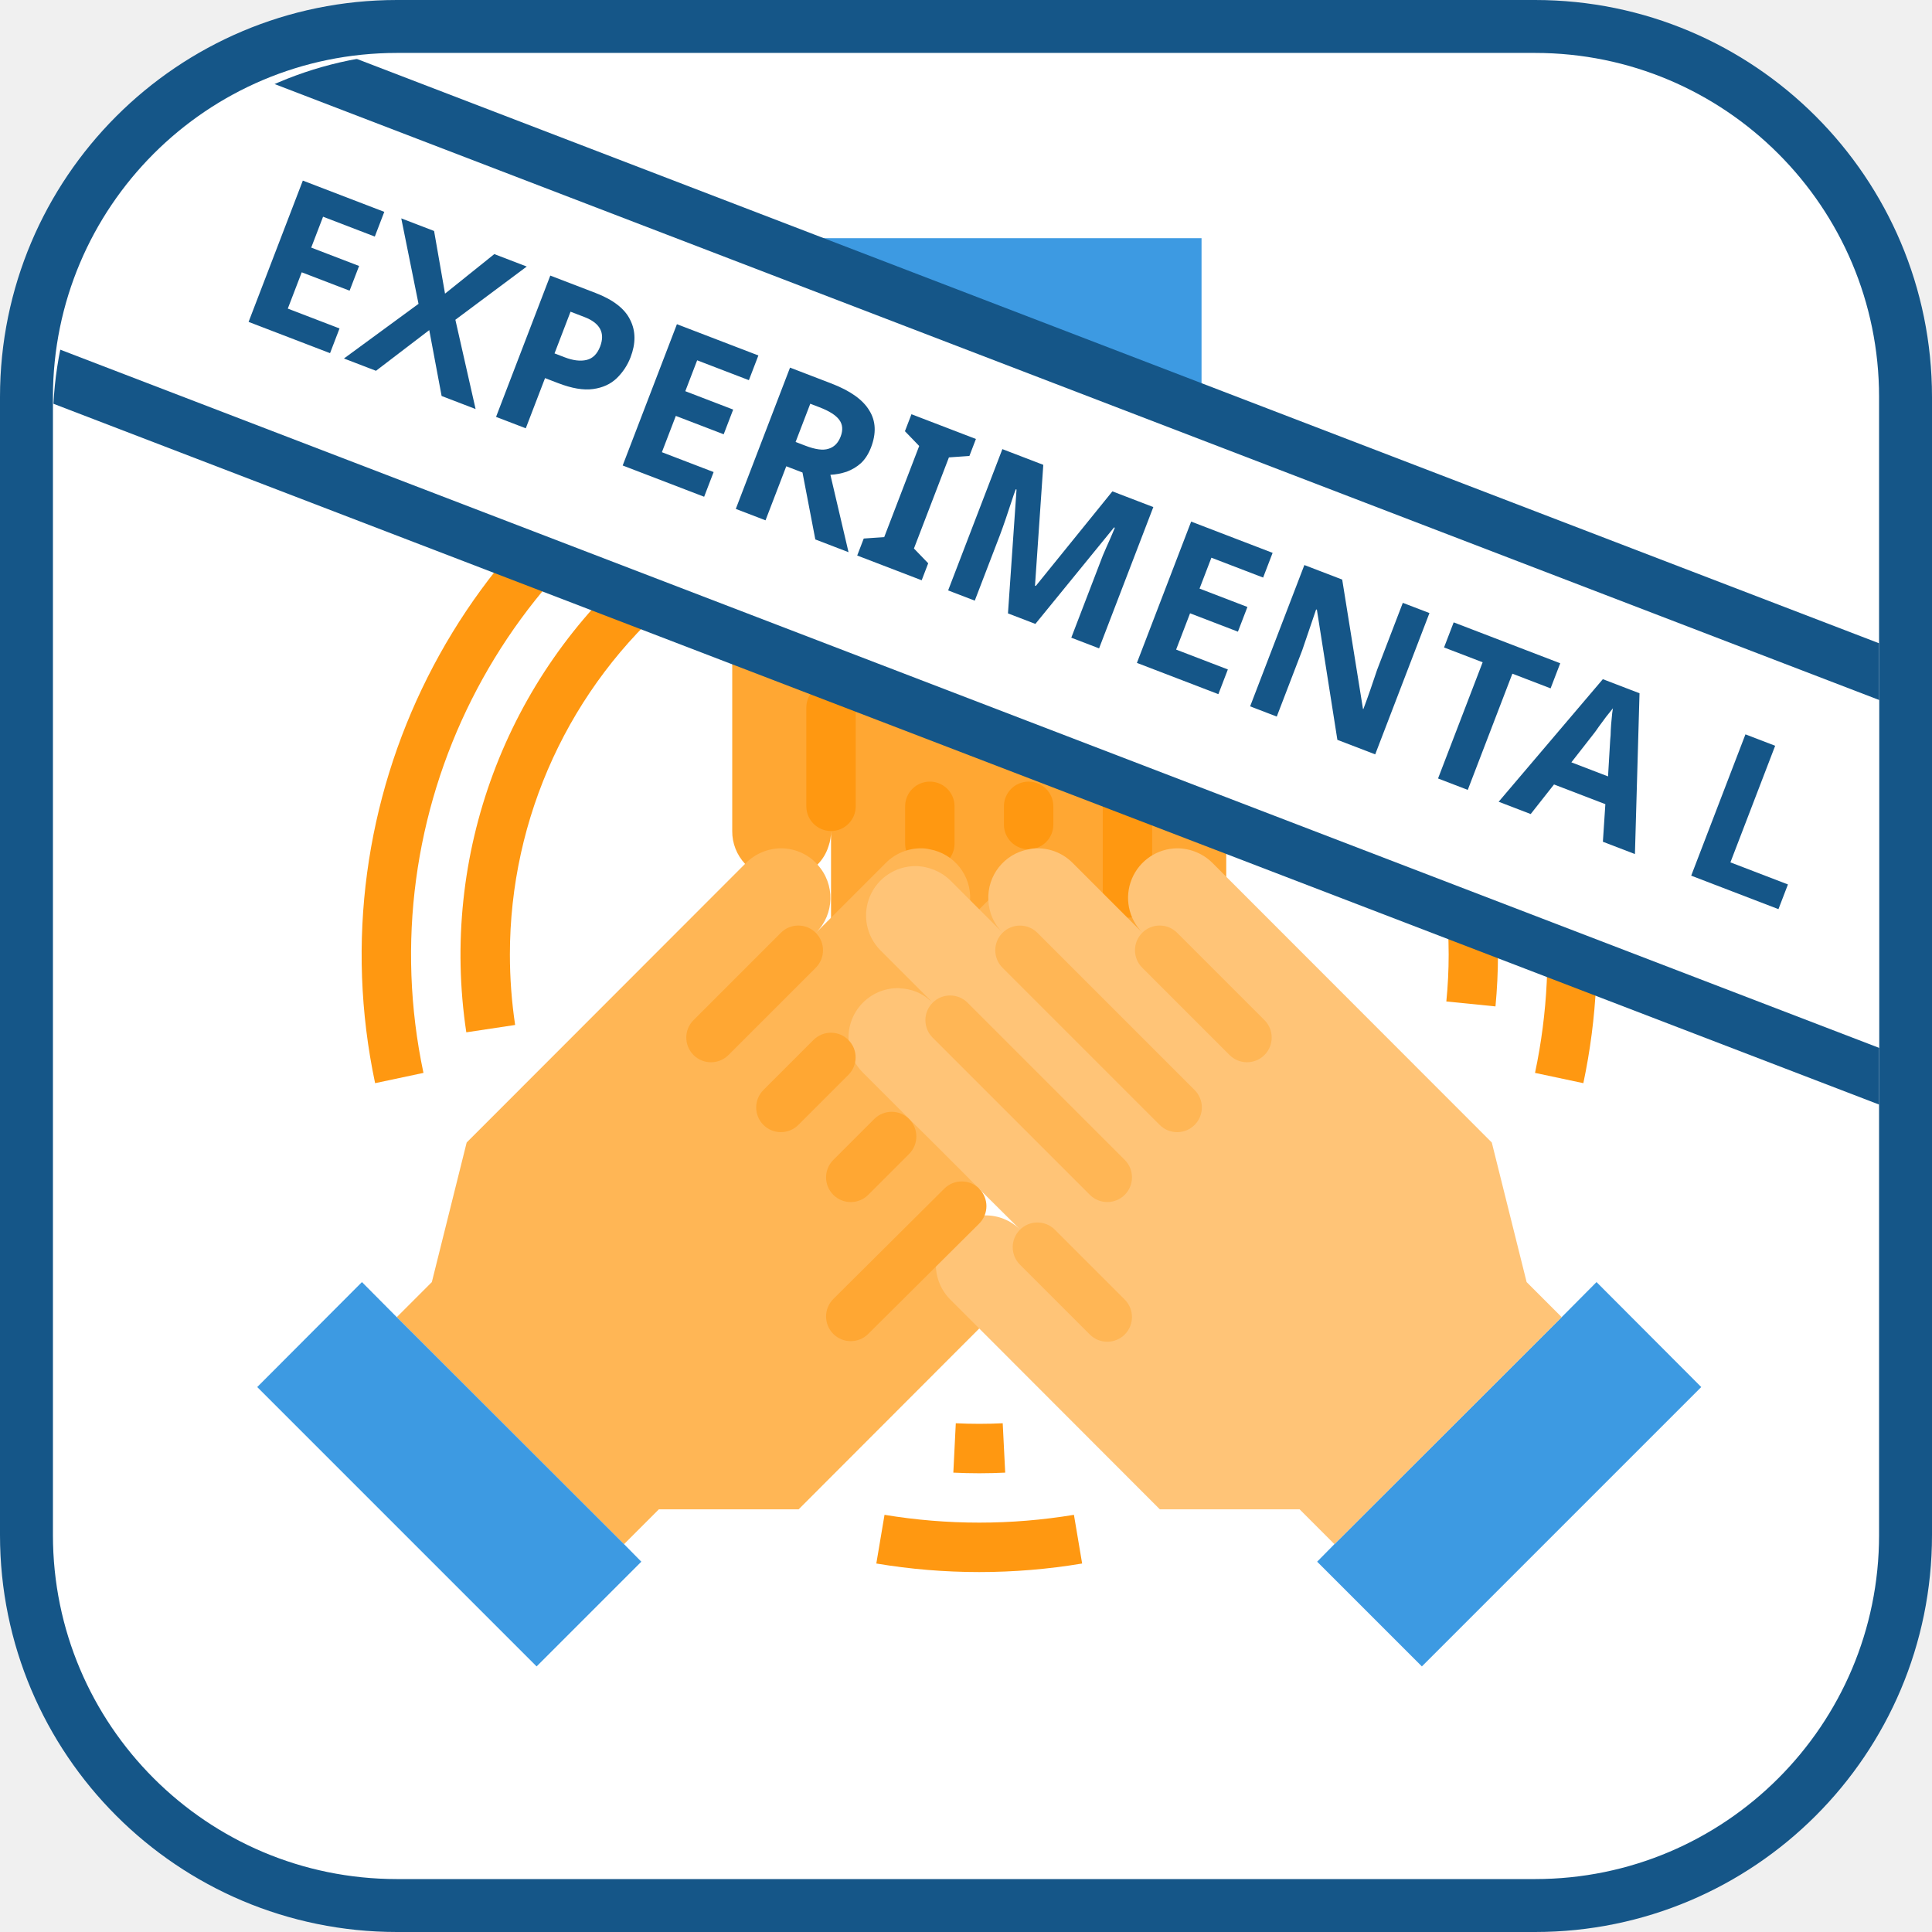
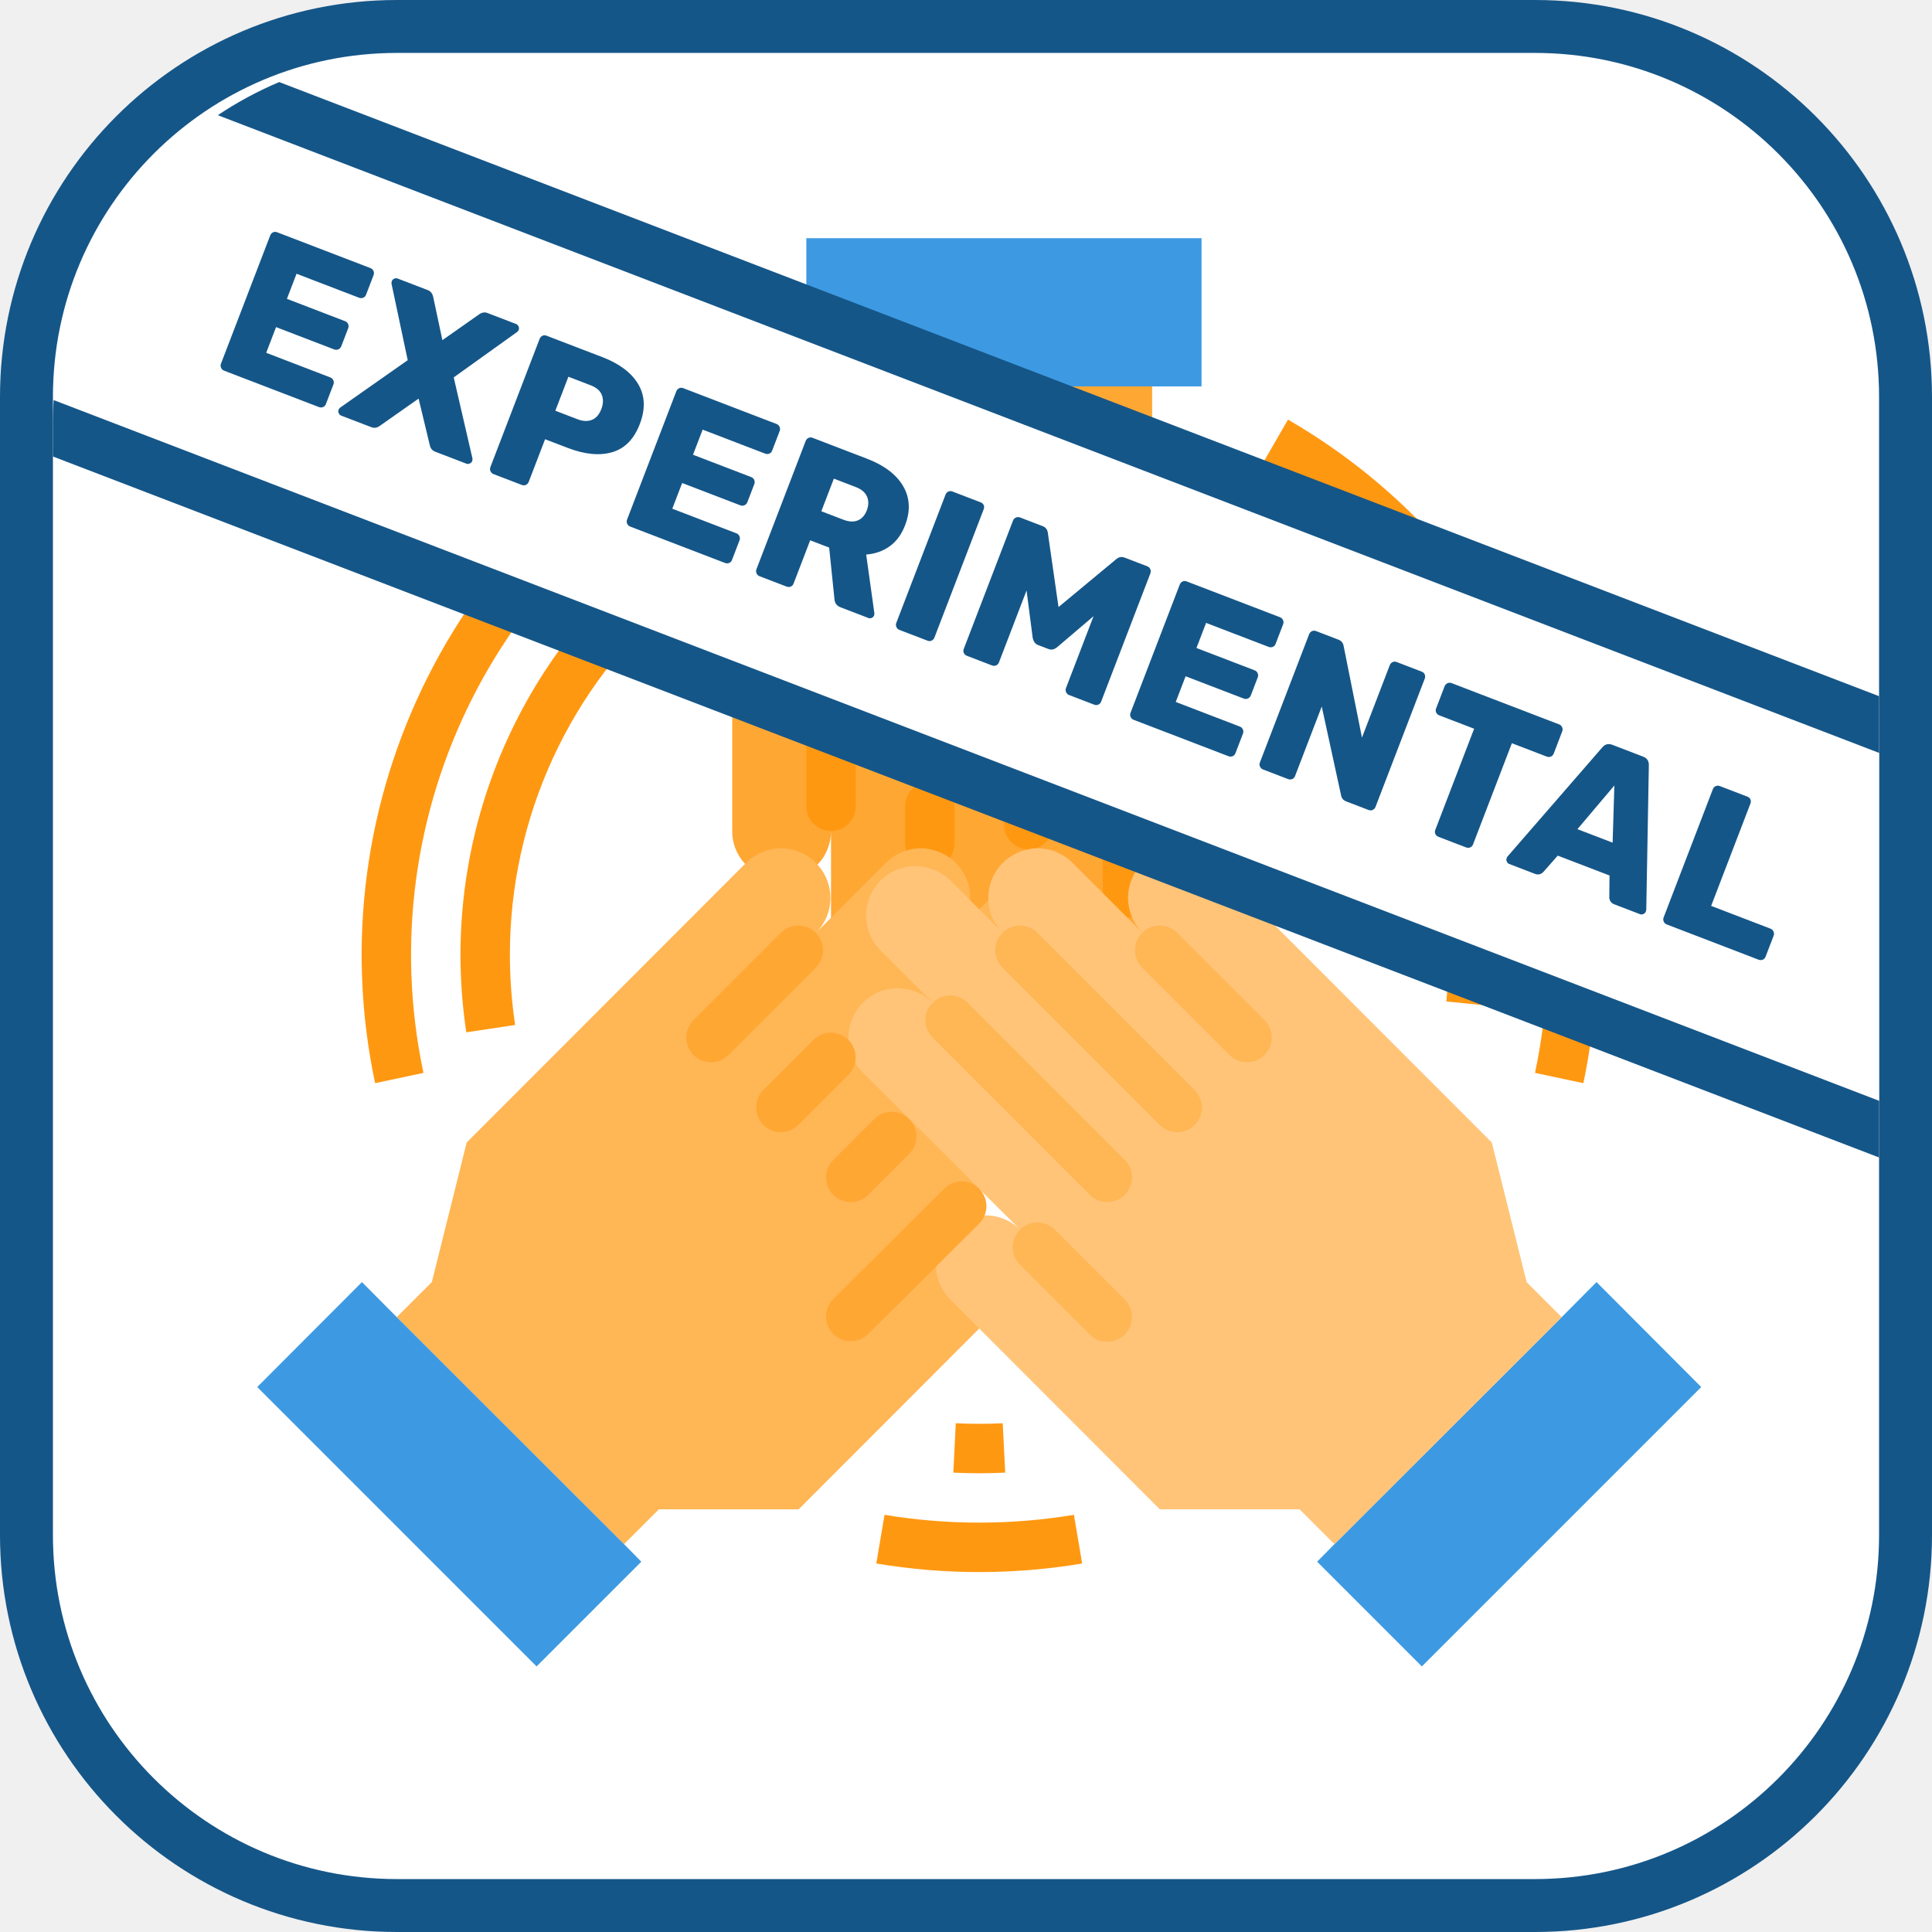
<svg xmlns="http://www.w3.org/2000/svg" xmlns:xlink="http://www.w3.org/1999/xlink" width="73px" height="73px" viewBox="0 0 73 73" version="1.1">
  <defs>
    <rect id="path-1" x="0" y="0" width="69" height="69" rx="14" />
  </defs>
  <g id="web-components/form-participation" stroke="none" stroke-width="1" fill="none" fill-rule="evenodd">
    <g id="container" transform="translate(2, 2)" fill="#FFFFFF" fill-rule="nonzero" stroke="#155688" stroke-width="2">
      <rect id="mask" x="-1" y="-1" width="71" height="71" rx="14" />
    </g>
    <g id="participation" transform="translate(9, 9)" fill-rule="nonzero">
      <path d="M37.333,12.133 L37.333,27.067 C37.336,27.562 37.137,28.037 36.783,28.383 C36.703,28.462 36.619,28.537 36.531,28.607 C36.216,28.819 35.846,28.933 35.467,28.933 C34.437,28.93 33.603,28.096 33.6,27.067 L33.6,30.8 C33.602,30.85 33.599,30.9 33.591,30.949 C33.509,31.916 32.703,32.66 31.733,32.667 C31.589,32.665 31.445,32.65 31.304,32.62 C30.463,32.416 29.87,31.665 29.867,30.8 L29.867,33.6 C29.868,33.781 29.839,33.96 29.783,34.132 C29.604,34.734 29.134,35.204 28.532,35.383 C28.186,35.495 27.814,35.495 27.468,35.383 C26.868,35.202 26.398,34.732 26.217,34.132 C26.161,33.96 26.132,33.781 26.133,33.6 L26.133,30.8 C26.136,31.295 25.937,31.77 25.583,32.116 C25.339,32.363 25.032,32.537 24.696,32.62 C24.555,32.65 24.411,32.665 24.267,32.667 C23.295,32.665 22.487,31.918 22.409,30.949 C22.401,30.9 22.398,30.85 22.4,30.8 L22.4,22.4 C22.402,22.594 22.371,22.786 22.307,22.969 C22.226,23.234 22.082,23.474 21.887,23.669 C21.877,23.687 21.865,23.703 21.849,23.716 C21.49,24.081 20.996,24.28 20.484,24.266 C19.973,24.252 19.49,24.025 19.152,23.641 C18.837,23.305 18.663,22.861 18.667,22.4 L18.667,11.2 L22.4,7.467 L22.4,5.6 L34.533,5.6 L34.533,7.467 L37.333,12.133 Z" id="Shape" fill="#FFA733" />
      <rect id="Rectangle-path" fill="#FF9811" x="32.667" y="20.533" width="1.867" height="5.143" rx="0.933" />
      <rect id="Rectangle-path" fill="#FF9811" x="28.933" y="20.533" width="1.867" height="2.557" rx="0.933" />
      <rect id="Rectangle-path" fill="#FF9811" x="25.2" y="20.533" width="1.867" height="3.276" rx="0.933" />
      <path d="M32.937,30.296 C32.921,30.761 32.727,31.202 32.396,31.528 L30.641,33.283 L29.783,34.132 L28.532,35.383 L28,35.924 L26.469,37.445 C26.819,37.106 27.289,36.918 27.776,36.923 C27.852,36.918 27.928,36.928 28,36.951 C28.414,36.983 28.802,37.166 29.092,37.464 C29.443,37.814 29.639,38.289 29.639,38.785 C29.639,39.28 29.443,39.755 29.092,40.105 L28,41.197 L27.067,42.131 L21.177,48.029 L15.895,48.029 L14.579,49.345 L5.992,40.768 L7.317,39.443 L8.633,34.169 L19.152,23.641 L19.189,23.604 C19.542,23.254 20.018,23.056 20.515,23.053 C21.009,23.055 21.483,23.253 21.831,23.604 C21.852,23.624 21.87,23.646 21.887,23.669 C22.562,24.404 22.537,25.54 21.831,26.245 L22.4,25.676 L24.472,23.604 C24.823,23.251 25.3,23.053 25.797,23.053 C25.91,23.052 26.023,23.064 26.133,23.091 C27.052,23.258 27.704,24.081 27.655,25.013 C27.638,25.478 27.445,25.919 27.113,26.245 L29.092,24.267 C29.445,23.924 29.916,23.731 30.408,23.725 C31.162,23.725 31.843,24.178 32.133,24.874 C32.423,25.571 32.265,26.373 31.733,26.908 L30.641,28 L29.867,28.775 L29.755,28.887 C29.79,28.853 29.827,28.822 29.867,28.793 C30.176,28.518 30.572,28.359 30.987,28.345 C31.017,28.338 31.049,28.334 31.08,28.336 C31.59,28.338 32.077,28.548 32.428,28.919 C32.779,29.289 32.963,29.787 32.937,30.296 Z" id="Shape" fill="#FFB655" />
      <polygon id="Shape" fill="#3D9AE2" points="51.324 39.443 55.281 43.409 44.725 53.965 40.768 50.008 41.421 49.345 50.008 40.768" />
      <polygon id="Shape" fill="#3D9AE2" points="36.4 0 36.4 5.6 34.533 5.6 22.4 5.6 21.467 5.6 21.467 0" />
      <polygon id="Shape" fill="#3D9AE2" points="14.579 49.345 15.232 50.008 11.275 53.965 0.719 43.409 4.676 39.443 5.992 40.768" />
      <path d="M50.008,40.768 L41.421,49.345 L40.105,48.029 L34.823,48.029 L28,41.197 L26.908,40.105 C26.557,39.755 26.361,39.28 26.361,38.785 C26.361,38.289 26.557,37.814 26.908,37.464 C27.198,37.166 27.586,36.983 28,36.951 C28.072,36.928 28.148,36.918 28.224,36.923 C28.711,36.918 29.181,37.106 29.531,37.445 L28,35.924 L27.468,35.383 L26.217,34.132 L25.359,33.283 L23.604,31.528 C23.273,31.202 23.079,30.761 23.063,30.296 C23.037,29.787 23.221,29.289 23.572,28.919 C23.923,28.548 24.41,28.338 24.92,28.336 C24.951,28.334 24.983,28.338 25.013,28.345 C25.428,28.359 25.824,28.518 26.133,28.793 C26.173,28.822 26.21,28.853 26.245,28.887 L26.133,28.775 L25.359,28 L24.267,26.908 C23.735,26.373 23.577,25.571 23.867,24.874 C24.157,24.178 24.838,23.725 25.592,23.725 C26.084,23.731 26.555,23.924 26.908,24.267 L28.887,26.245 C28.555,25.919 28.362,25.478 28.345,25.013 C28.296,24.081 28.948,23.258 29.867,23.091 C29.977,23.064 30.09,23.052 30.203,23.053 C30.7,23.053 31.177,23.251 31.528,23.604 L33.6,25.676 L34.169,26.245 C33.637,25.711 33.477,24.909 33.765,24.211 C34.053,23.514 34.731,23.057 35.485,23.053 C35.982,23.056 36.458,23.254 36.811,23.604 L37.333,24.127 L47.367,34.169 L48.683,39.443 L50.008,40.768 Z" id="Shape" fill="#FFC477" />
      <rect id="Rectangle-path" fill="#FFA733" transform="translate(19.51467, 28.55418) rotate(-45) translate(-19.51467, -28.55418) " x="16.248" y="27.621" width="6.532" height="1.866" rx="0.933" />
      <rect id="Rectangle-path" fill="#FFA733" transform="translate(21.45131, 31.89945) rotate(-45) translate(-21.45131, -31.89945) " x="19.181" y="30.966" width="4.54" height="1.866" rx="0.933" />
      <rect id="Rectangle-path" fill="#FFA733" transform="translate(23.91896, 34.71466) rotate(-45) translate(-23.91896, -34.71466) " x="21.893" y="33.781" width="4.051" height="1.866" rx="0.933" />
      <rect id="Rectangle-path" fill="#FFA733" transform="translate(25.24212, 38.65789) rotate(-44.83792) translate(-25.24212, -38.65789) " x="21.353" y="37.725" width="7.779" height="1.866" rx="0.933" />
      <g id="Group" transform="translate(3.733333, 5.6)" fill="#FF9811">
        <path d="M4.886,24.406 C3.877,17.714 6.387,10.974 11.527,6.572 L12.74,7.99 C8.8,11.358 6.532,16.283 6.533,21.467 C6.533,22.357 6.599,23.247 6.731,24.128 L4.886,24.406 Z" id="Shape" />
        <path d="M24.267,41.067 C23.938,41.067 23.613,41.058 23.288,41.043 L23.381,39.177 C23.969,39.206 24.568,39.206 25.154,39.177 L25.248,41.043 C24.92,41.058 24.595,41.067 24.267,41.067 Z" id="Shape" />
        <path d="M43.773,23.427 L41.916,23.24 C41.974,22.657 42.004,22.059 42.004,21.467 C42.005,16.283 39.737,11.358 35.797,7.99 L37.01,6.572 C41.364,10.295 43.869,15.738 43.867,21.467 C43.867,22.12 43.834,22.781 43.773,23.427 Z" id="Shape" />
        <path d="M1.44,26.327 C-0.822,15.641 4.619,4.812 14.544,0.25 L15.323,1.946 C6.191,6.144 1.184,16.107 3.267,25.939 L1.44,26.327 Z" id="Shape" />
        <path d="M24.267,44.8 C22.964,44.8 21.663,44.692 20.378,44.477 L20.688,42.637 C23.058,43.03 25.476,43.03 27.845,42.637 L28.155,44.477 C26.87,44.692 25.569,44.8 24.267,44.8 Z" id="Shape" />
        <path d="M47.093,26.327 L45.267,25.939 C47.194,16.839 43.051,7.531 35,2.872 L35.933,1.255 C44.684,6.32 49.187,16.436 47.093,26.327 Z" id="Shape" />
      </g>
      <rect id="Rectangle-path" fill="#FFB655" transform="translate(36.4678, 28.5545) rotate(-45) translate(-36.4678, -28.5545) " x="35.535" y="25.288" width="1.866" height="6.532" rx="0.933" />
      <rect id="Rectangle-path" fill="#FFB655" transform="translate(32.50916, 29.8759) rotate(-45) translate(-32.50916, -29.8759) " x="31.576" y="24.743" width="1.866" height="10.265" rx="0.933" />
      <rect id="Rectangle-path" fill="#FFB655" transform="translate(29.86876, 32.5165) rotate(-45) translate(-29.86876, -32.5165) " x="28.936" y="27.384" width="1.866" height="10.265" rx="0.933" />
      <rect id="Rectangle-path" fill="#FFB655" transform="translate(31.51772, 39.44443) rotate(-45) translate(-31.51772, -39.44443) " x="30.585" y="36.645" width="1.866" height="5.599" rx="0.933" />
      <path d="M22.4,16.8 C21.885,16.8 21.467,17.218 21.467,17.733 L21.467,21.467 C21.467,21.982 21.885,22.4 22.4,22.4 C22.915,22.4 23.333,21.982 23.333,21.467 L23.333,17.733 C23.333,17.218 22.915,16.8 22.4,16.8 Z" id="Shape" fill="#FF9811" />
    </g>
    <g id="Group-2" transform="translate(2, 2)">
      <mask id="mask-2" fill="white">
        <use xlink:href="#path-1" />
      </mask>
      <g id="Mask" fill-rule="nonzero" />
      <g id="Group-3" mask="url(#mask-2)">
-         <g transform="translate(36.17947, 18.53483) rotate(21) translate(-36.17947, -18.53483) translate(-13.82053, 10.03483)">
+         <g transform="translate(36.17947, 20.53483) rotate(-339) translate(-36.17947, -20.53483) translate(-13.82053, 12.03483)">
          <rect id="Rectangle-5" stroke="#155688" stroke-width="2" fill="#FFFFFF" fill-rule="nonzero" transform="translate(50.1362, 8.394249) rotate(-90) translate(-50.1362, -8.394249) " x="43" y="-40" width="14.272" height="96.788" />
-           <text id="EXPERIMENTAL" stroke="none" fill="none" font-family="Rubik-Bold, Rubik" font-size="8" font-weight="bold" letter-spacing="0.1">
-             <tspan x="19.406" y="11" fill="#155688">EXPERIMENTA</tspan>
-             <tspan x="77.794" y="11" fill="#155688">L</tspan>
-           </text>
+           <path d="M19.2,11.185 C19.147,11.185 19.1,11.165 19.06,11.125 C19.02,11.085 19,11.039 19,10.985 L19,5.793 C19,5.735 19.019,5.685 19.056,5.645 C19.093,5.605 19.141,5.585 19.2,5.585 L22.976,5.585 C23.035,5.585 23.084,5.605 23.124,5.645 C23.164,5.685 23.184,5.735 23.184,5.793 L23.184,6.585 C23.184,6.644 23.164,6.692 23.124,6.729 C23.084,6.767 23.035,6.785 22.976,6.785 L20.448,6.785 L20.448,7.801 L22.8,7.801 C22.859,7.801 22.908,7.821 22.948,7.861 C22.988,7.901 23.008,7.951 23.008,8.009 L23.008,8.737 C23.008,8.796 22.988,8.845 22.948,8.885 C22.908,8.925 22.859,8.945 22.8,8.945 L20.448,8.945 L20.448,9.985 L23.04,9.985 C23.099,9.985 23.148,10.005 23.188,10.045 C23.228,10.085 23.248,10.135 23.248,10.193 L23.248,10.985 C23.248,11.044 23.228,11.092 23.188,11.129 C23.148,11.167 23.099,11.185 23.04,11.185 L19.2,11.185 Z M23.94,11.185 C23.897,11.185 23.859,11.168 23.824,11.133 C23.789,11.099 23.772,11.06 23.772,11.017 C23.772,10.985 23.78,10.953 23.796,10.921 L25.54,8.329 L23.932,5.849 C23.916,5.817 23.908,5.785 23.908,5.753 C23.908,5.711 23.925,5.672 23.96,5.637 C23.995,5.603 24.033,5.585 24.076,5.585 L25.3,5.585 C25.417,5.585 25.513,5.644 25.588,5.761 L26.492,7.153 L27.428,5.761 C27.503,5.644 27.596,5.585 27.708,5.585 L28.876,5.585 C28.919,5.585 28.957,5.603 28.992,5.637 C29.027,5.672 29.044,5.711 29.044,5.753 C29.044,5.785 29.036,5.817 29.02,5.849 L27.396,8.313 L29.156,10.921 C29.172,10.953 29.18,10.985 29.18,11.017 C29.18,11.06 29.163,11.099 29.128,11.133 C29.093,11.168 29.055,11.185 29.012,11.185 L27.748,11.185 C27.631,11.185 27.537,11.132 27.468,11.025 L26.444,9.537 L25.444,11.025 C25.375,11.132 25.281,11.185 25.164,11.185 L23.94,11.185 Z M30.104,11.185 C30.051,11.185 30.004,11.165 29.964,11.125 C29.924,11.085 29.904,11.039 29.904,10.985 L29.904,5.793 C29.904,5.735 29.923,5.685 29.96,5.645 C29.997,5.605 30.045,5.585 30.104,5.585 L32.368,5.585 C33.061,5.585 33.605,5.743 34,6.057 C34.395,6.372 34.592,6.833 34.592,7.441 C34.592,8.049 34.395,8.504 34,8.805 C33.605,9.107 33.061,9.257 32.368,9.257 L31.456,9.257 L31.456,10.985 C31.456,11.039 31.437,11.085 31.4,11.125 C31.363,11.165 31.315,11.185 31.256,11.185 L30.104,11.185 Z M32.328,8.113 C32.547,8.113 32.719,8.056 32.844,7.941 C32.969,7.827 33.032,7.657 33.032,7.433 C33.032,7.225 32.975,7.057 32.86,6.929 C32.745,6.801 32.568,6.737 32.328,6.737 L31.432,6.737 L31.432,8.113 L32.328,8.113 Z M35.636,11.185 C35.583,11.185 35.536,11.165 35.496,11.125 C35.456,11.085 35.436,11.039 35.436,10.985 L35.436,5.793 C35.436,5.735 35.455,5.685 35.492,5.645 C35.529,5.605 35.577,5.585 35.636,5.585 L39.412,5.585 C39.471,5.585 39.52,5.605 39.56,5.645 C39.6,5.685 39.62,5.735 39.62,5.793 L39.62,6.585 C39.62,6.644 39.6,6.692 39.56,6.729 C39.52,6.767 39.471,6.785 39.412,6.785 L36.884,6.785 L36.884,7.801 L39.236,7.801 C39.295,7.801 39.344,7.821 39.384,7.861 C39.424,7.901 39.444,7.951 39.444,8.009 L39.444,8.737 C39.444,8.796 39.424,8.845 39.384,8.885 C39.344,8.925 39.295,8.945 39.236,8.945 L36.884,8.945 L36.884,9.985 L39.476,9.985 C39.535,9.985 39.584,10.005 39.624,10.045 C39.664,10.085 39.684,10.135 39.684,10.193 L39.684,10.985 C39.684,11.044 39.664,11.092 39.624,11.129 C39.584,11.167 39.535,11.185 39.476,11.185 L35.636,11.185 Z M40.872,11.185 C40.819,11.185 40.772,11.165 40.732,11.125 C40.692,11.085 40.672,11.039 40.672,10.985 L40.672,5.793 C40.672,5.735 40.691,5.685 40.728,5.645 C40.765,5.605 40.813,5.585 40.872,5.585 L43.072,5.585 C43.776,5.585 44.327,5.745 44.724,6.065 C45.121,6.385 45.32,6.836 45.32,7.417 C45.32,7.791 45.233,8.108 45.06,8.369 C44.887,8.631 44.648,8.833 44.344,8.977 L45.424,10.929 C45.44,10.961 45.448,10.991 45.448,11.017 C45.448,11.06 45.432,11.099 45.4,11.133 C45.368,11.168 45.328,11.185 45.28,11.185 L44.152,11.185 C43.997,11.185 43.888,11.113 43.824,10.969 L42.944,9.233 L42.176,9.233 L42.176,10.985 C42.176,11.044 42.156,11.092 42.116,11.129 C42.076,11.167 42.027,11.185 41.968,11.185 L40.872,11.185 Z M43.064,8.057 C43.293,8.057 43.468,8 43.588,7.885 C43.708,7.771 43.768,7.612 43.768,7.409 C43.768,7.207 43.708,7.044 43.588,6.921 C43.468,6.799 43.293,6.737 43.064,6.737 L42.176,6.737 L42.176,8.057 L43.064,8.057 Z M46.532,11.185 C46.479,11.185 46.432,11.165 46.392,11.125 C46.352,11.085 46.332,11.039 46.332,10.985 L46.332,5.785 C46.332,5.727 46.352,5.679 46.392,5.641 C46.432,5.604 46.479,5.585 46.532,5.585 L47.676,5.585 C47.735,5.585 47.783,5.604 47.82,5.641 C47.857,5.679 47.876,5.727 47.876,5.785 L47.876,10.985 C47.876,11.039 47.857,11.085 47.82,11.125 C47.783,11.165 47.735,11.185 47.676,11.185 L46.532,11.185 Z M49.272,11.185 C49.213,11.185 49.164,11.167 49.124,11.129 C49.084,11.092 49.064,11.044 49.064,10.985 L49.064,5.793 C49.064,5.735 49.084,5.685 49.124,5.645 C49.164,5.605 49.213,5.585 49.272,5.585 L50.176,5.585 C50.309,5.585 50.405,5.644 50.464,5.761 L51.84,8.225 L53.224,5.761 C53.283,5.644 53.379,5.585 53.512,5.585 L54.416,5.585 C54.475,5.585 54.524,5.605 54.564,5.645 C54.604,5.685 54.624,5.735 54.624,5.793 L54.624,10.985 C54.624,11.044 54.604,11.092 54.564,11.129 C54.524,11.167 54.475,11.185 54.416,11.185 L53.4,11.185 C53.347,11.185 53.3,11.165 53.26,11.125 C53.22,11.085 53.2,11.039 53.2,10.985 L53.2,8.073 L52.336,9.657 C52.267,9.78 52.173,9.841 52.056,9.841 L51.624,9.841 C51.517,9.841 51.424,9.78 51.344,9.657 L50.488,8.073 L50.488,10.985 C50.488,11.044 50.468,11.092 50.428,11.129 C50.388,11.167 50.339,11.185 50.28,11.185 L49.272,11.185 Z M56.012,11.185 C55.959,11.185 55.912,11.165 55.872,11.125 C55.832,11.085 55.812,11.039 55.812,10.985 L55.812,5.793 C55.812,5.735 55.831,5.685 55.868,5.645 C55.905,5.605 55.953,5.585 56.012,5.585 L59.788,5.585 C59.847,5.585 59.896,5.605 59.936,5.645 C59.976,5.685 59.996,5.735 59.996,5.793 L59.996,6.585 C59.996,6.644 59.976,6.692 59.936,6.729 C59.896,6.767 59.847,6.785 59.788,6.785 L57.26,6.785 L57.26,7.801 L59.612,7.801 C59.671,7.801 59.72,7.821 59.76,7.861 C59.8,7.901 59.82,7.951 59.82,8.009 L59.82,8.737 C59.82,8.796 59.8,8.845 59.76,8.885 C59.72,8.925 59.671,8.945 59.612,8.945 L57.26,8.945 L57.26,9.985 L59.852,9.985 C59.911,9.985 59.96,10.005 60,10.045 C60.04,10.085 60.06,10.135 60.06,10.193 L60.06,10.985 C60.06,11.044 60.04,11.092 60,11.129 C59.96,11.167 59.911,11.185 59.852,11.185 L56.012,11.185 Z M61.248,11.185 C61.195,11.185 61.148,11.165 61.108,11.125 C61.068,11.085 61.048,11.039 61.048,10.985 L61.048,5.793 C61.048,5.735 61.067,5.685 61.104,5.645 C61.141,5.605 61.189,5.585 61.248,5.585 L62.152,5.585 C62.275,5.585 62.365,5.636 62.424,5.737 L64.312,8.721 L64.312,5.793 C64.312,5.735 64.331,5.685 64.368,5.645 C64.405,5.605 64.453,5.585 64.512,5.585 L65.528,5.585 C65.587,5.585 65.635,5.605 65.672,5.645 C65.709,5.685 65.728,5.735 65.728,5.793 L65.728,10.977 C65.728,11.036 65.709,11.085 65.672,11.125 C65.635,11.165 65.587,11.185 65.528,11.185 L64.624,11.185 C64.501,11.185 64.411,11.135 64.352,11.033 L62.472,8.169 L62.472,10.985 C62.472,11.044 62.452,11.092 62.412,11.129 C62.372,11.167 62.323,11.185 62.264,11.185 L61.248,11.185 Z M68.356,11.185 C68.297,11.185 68.248,11.167 68.208,11.129 C68.168,11.092 68.148,11.044 68.148,10.985 L68.148,6.889 L66.74,6.889 C66.681,6.889 66.632,6.871 66.592,6.833 C66.552,6.796 66.532,6.748 66.532,6.689 L66.532,5.793 C66.532,5.735 66.552,5.685 66.592,5.645 C66.632,5.605 66.681,5.585 66.74,5.585 L71.084,5.585 C71.143,5.585 71.192,5.605 71.232,5.645 C71.272,5.685 71.292,5.735 71.292,5.793 L71.292,6.689 C71.292,6.748 71.272,6.796 71.232,6.833 C71.192,6.871 71.143,6.889 71.084,6.889 L69.676,6.889 L69.676,10.985 C69.676,11.044 69.656,11.092 69.616,11.129 C69.576,11.167 69.527,11.185 69.468,11.185 L68.356,11.185 Z M71.216,11.185 C71.173,11.185 71.135,11.168 71.1,11.133 C71.065,11.099 71.048,11.06 71.048,11.017 C71.048,10.985 71.051,10.961 71.056,10.945 L72.92,5.817 C72.973,5.663 73.08,5.585 73.24,5.585 L74.488,5.585 C74.648,5.585 74.755,5.663 74.808,5.817 L76.672,10.945 C76.677,10.961 76.68,10.985 76.68,11.017 C76.68,11.06 76.663,11.099 76.628,11.133 C76.593,11.168 76.555,11.185 76.512,11.185 L75.472,11.185 C75.344,11.185 75.253,11.127 75.2,11.009 L74.912,10.233 L72.816,10.233 L72.528,11.009 C72.475,11.127 72.384,11.185 72.256,11.185 L71.216,11.185 Z M73.152,9.033 L74.576,9.033 L73.864,6.993 L73.152,9.033 Z M77.588,11.185 C77.535,11.185 77.488,11.165 77.448,11.125 C77.408,11.085 77.388,11.039 77.388,10.985 L77.388,5.785 C77.388,5.727 77.408,5.679 77.448,5.641 C77.488,5.604 77.535,5.585 77.588,5.585 L78.708,5.585 C78.767,5.585 78.815,5.604 78.852,5.641 C78.889,5.679 78.908,5.727 78.908,5.785 L78.908,9.929 L81.308,9.929 C81.367,9.929 81.416,9.949 81.456,9.989 C81.496,10.029 81.516,10.079 81.516,10.137 L81.516,10.985 C81.516,11.044 81.496,11.092 81.456,11.129 C81.416,11.167 81.367,11.185 81.308,11.185 L77.588,11.185 Z" id="EXPERIMENTAL" stroke="none" fill="#155688" fill-rule="evenodd" />
        </g>
      </g>
    </g>
  </g>
</svg>
